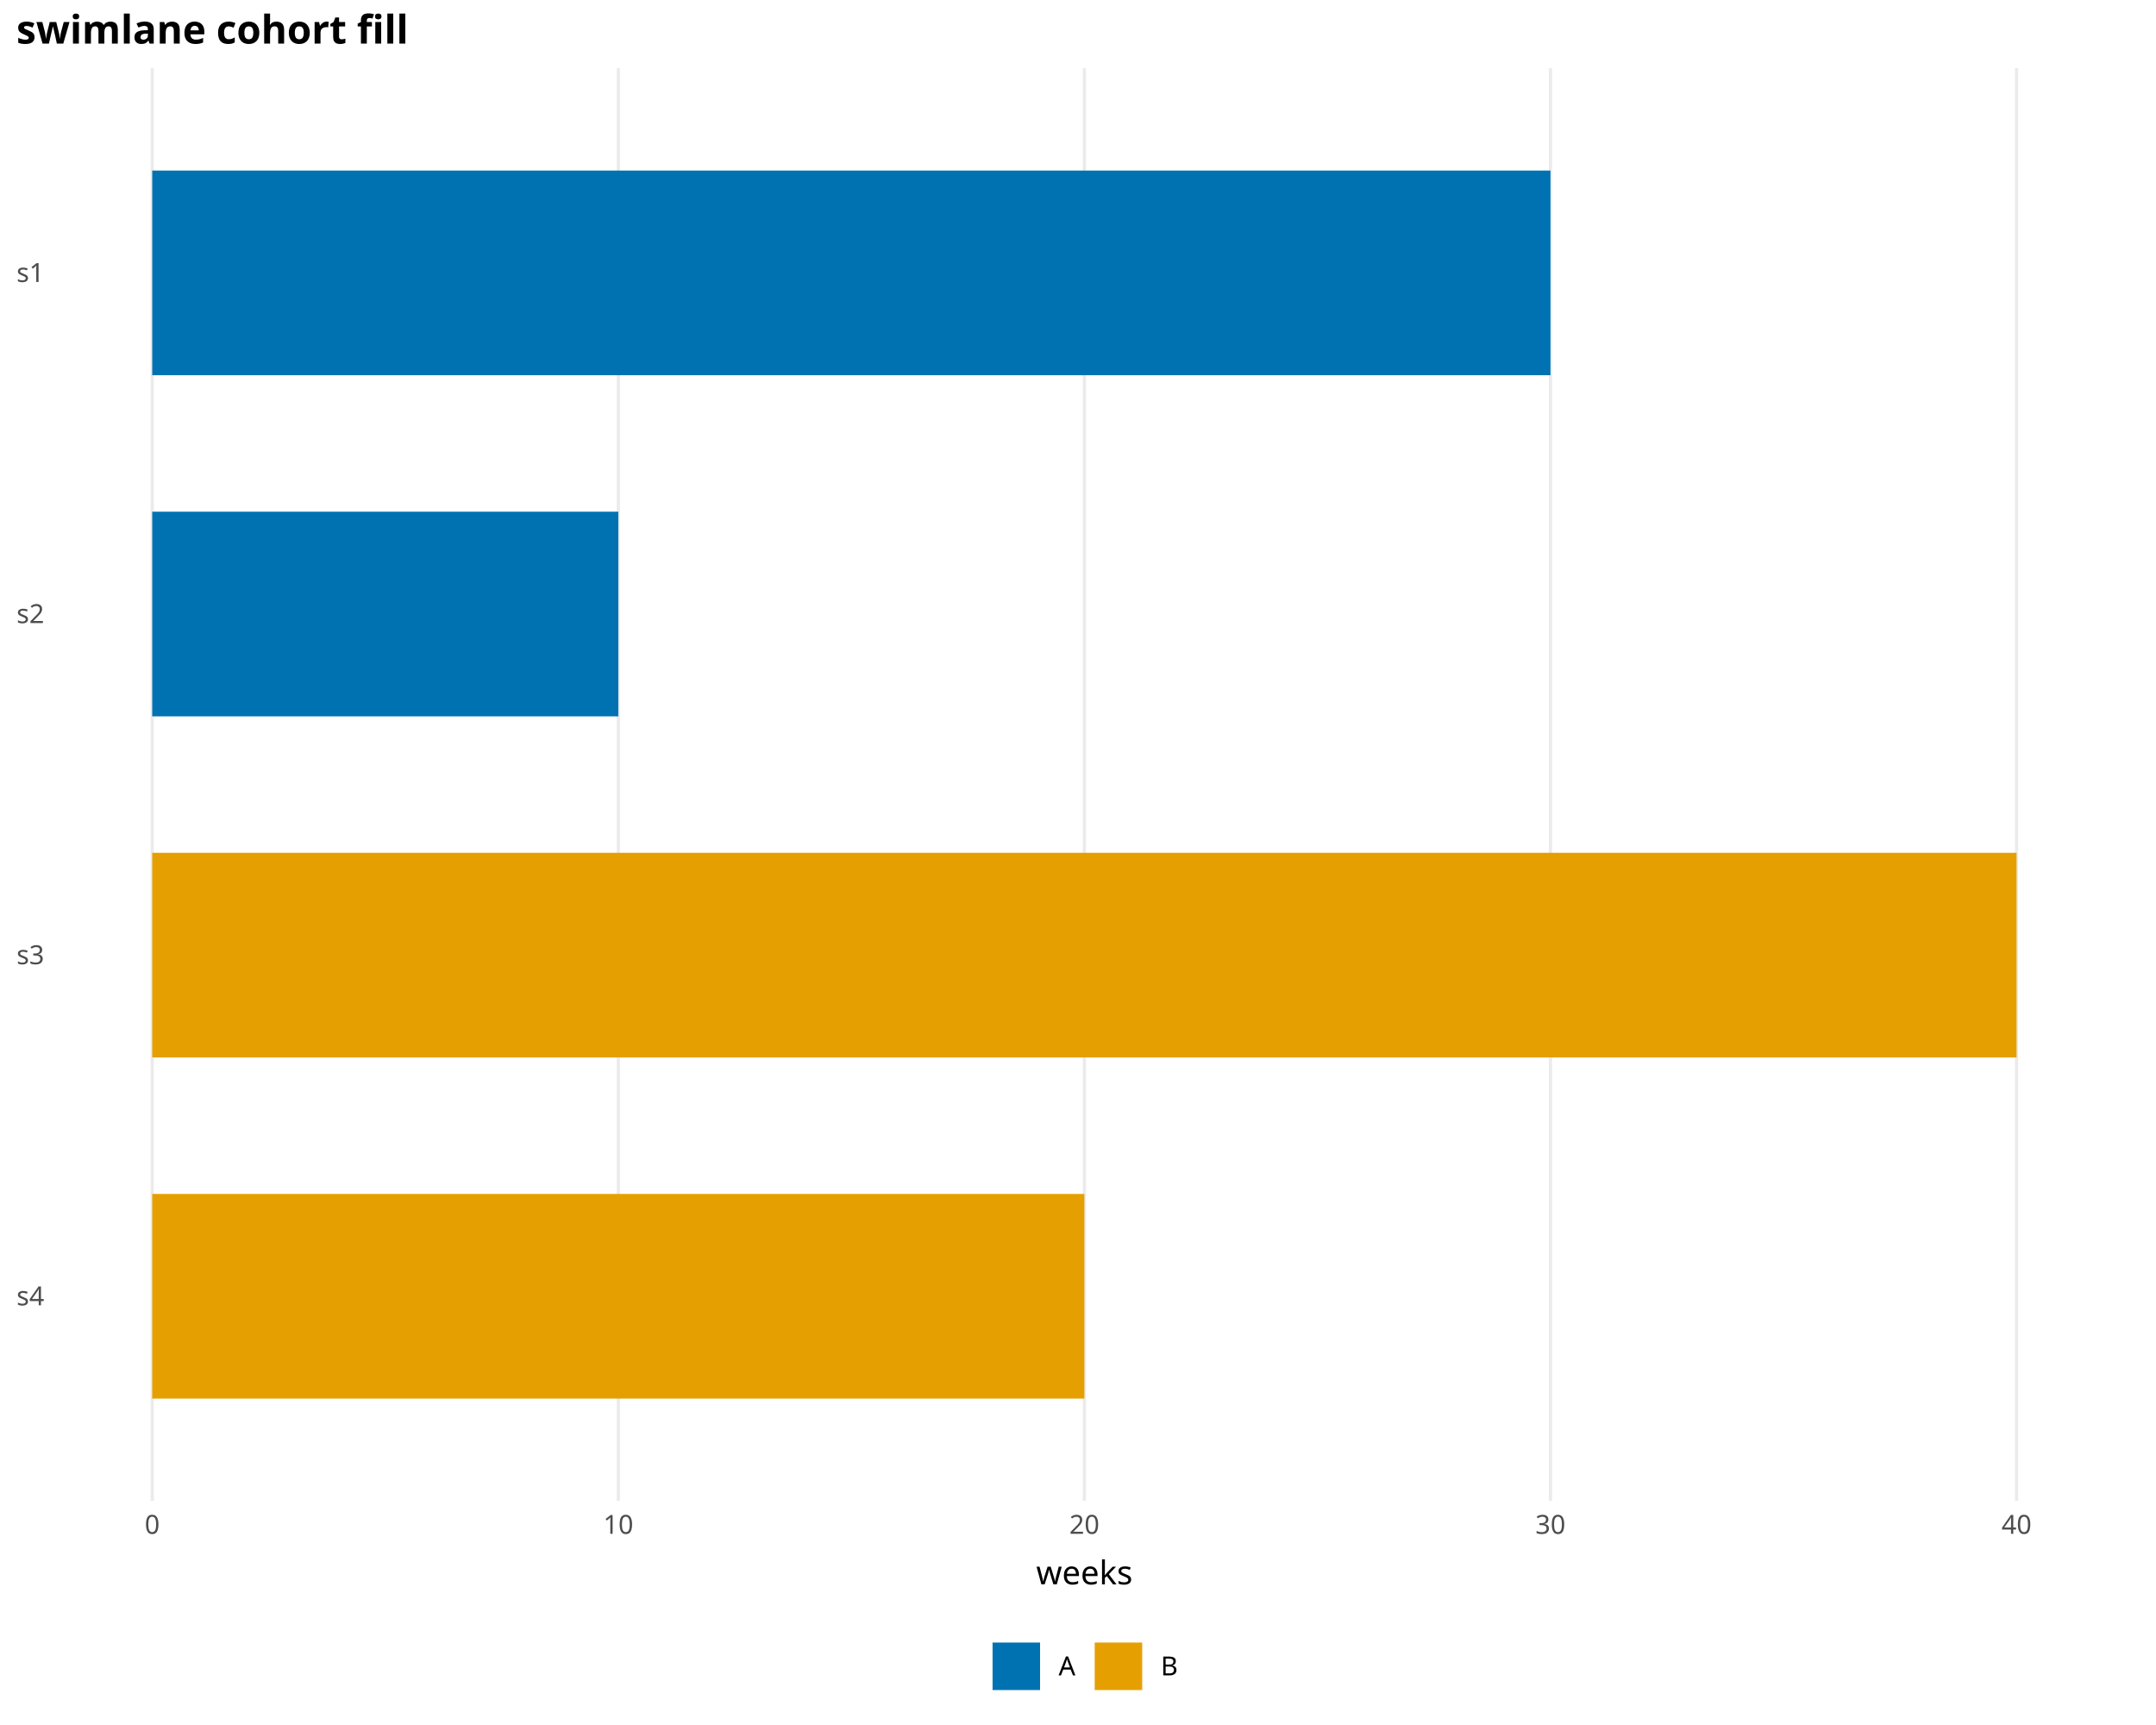
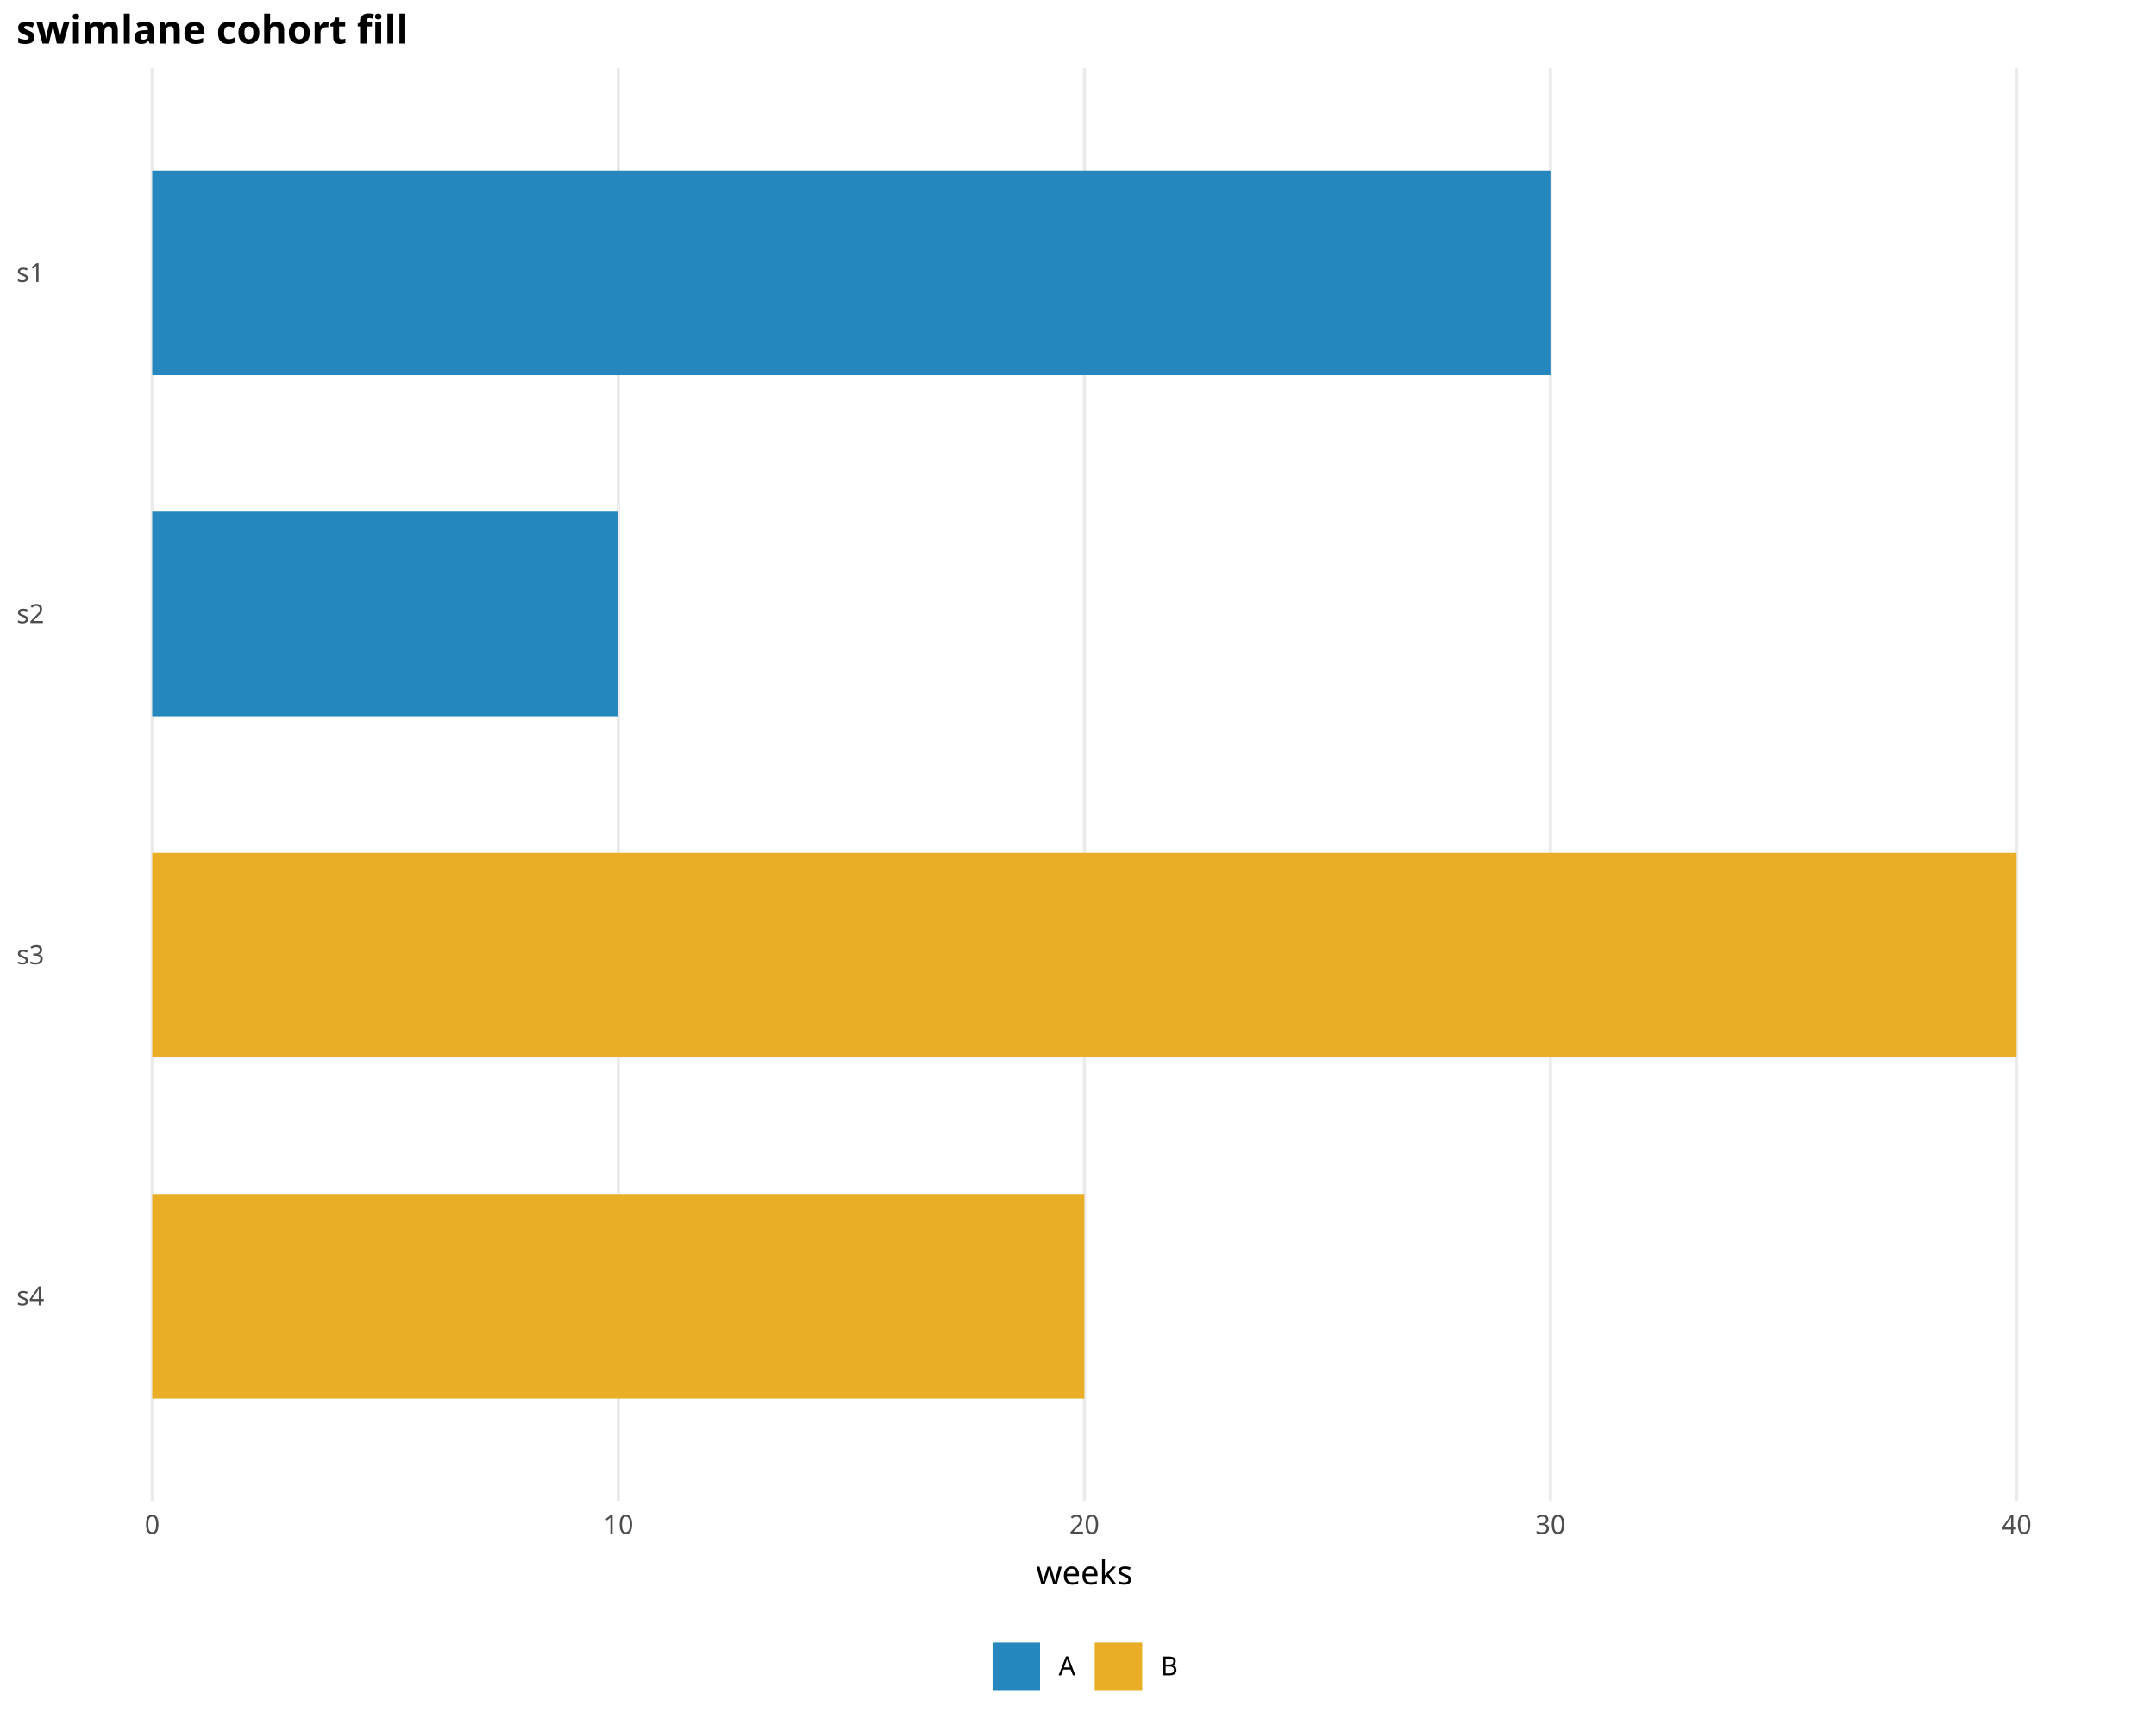
<svg xmlns="http://www.w3.org/2000/svg" class="svglite" data-engine-version="2.0" width="720.00pt" height="576.00pt" viewBox="0 0 720.00 576.00">
  <defs>
    <style type="text/css">
    .svglite line, .svglite polyline, .svglite polygon, .svglite path, .svglite rect, .svglite circle {
      fill: none;
      stroke: #000000;
      stroke-linecap: round;
      stroke-linejoin: round;
      stroke-miterlimit: 10.00;
    }
  </style>
  </defs>
  <rect width="100%" height="100%" style="stroke: none; fill: #FFFFFF;" />
  <defs>
    <clipPath id="cpMC4wMHw3MjAuMDB8MC4wMHw1NzYuMDA=">
      <rect x="0.00" y="0.00" width="720.00" height="576.00" />
    </clipPath>
  </defs>
  <g clip-path="url(#cpMC4wMHw3MjAuMDB8MC4wMHw1NzYuMDA=)">
    <rect x="0.00" y="0.00" width="720.00" height="576.00" style="stroke-width: 1.07; stroke: none; fill: #FFFFFF;" />
    <polyline points="50.84,501.18 50.84,22.78 " style="stroke-width: 1.07; stroke: #EBEBEB; stroke-linecap: butt;" />
    <polyline points="206.49,501.18 206.49,22.78 " style="stroke-width: 1.07; stroke: #EBEBEB; stroke-linecap: butt;" />
    <polyline points="362.13,501.18 362.13,22.78 " style="stroke-width: 1.07; stroke: #EBEBEB; stroke-linecap: butt;" />
    <polyline points="517.78,501.18 517.78,22.78 " style="stroke-width: 1.07; stroke: #EBEBEB; stroke-linecap: butt;" />
    <polyline points="673.43,501.18 673.43,22.78 " style="stroke-width: 1.07; stroke: #EBEBEB; stroke-linecap: butt;" />
-     <rect x="50.84" y="398.67" width="311.29" height="68.34" style="stroke-width: 1.07; stroke: none; stroke-linecap: butt; stroke-linejoin: miter; fill: #E69F00;" />
-     <rect x="50.84" y="284.76" width="622.59" height="68.34" style="stroke-width: 1.07; stroke: none; stroke-linecap: butt; stroke-linejoin: miter; fill: #E69F00;" />
-     <rect x="50.84" y="170.86" width="155.65" height="68.34" style="stroke-width: 1.07; stroke: none; stroke-linecap: butt; stroke-linejoin: miter; fill: #0072B2;" />
-     <rect x="50.84" y="56.95" width="466.94" height="68.34" style="stroke-width: 1.07; stroke: none; stroke-linecap: butt; stroke-linejoin: miter; fill: #0072B2;" />
+     <rect x="50.84" y="398.67" width="311.29" height="68.34" style="stroke-width: 1.07; stroke: none; stroke-linecap: butt; stroke-linejoin: miter; fill: #EAAD26;" />
+     <rect x="50.84" y="284.76" width="622.59" height="68.34" style="stroke-width: 1.07; stroke: none; stroke-linecap: butt; stroke-linejoin: miter; fill: #EAAD26;" />
+     <rect x="50.84" y="170.86" width="155.65" height="68.34" style="stroke-width: 1.07; stroke: none; stroke-linecap: butt; stroke-linejoin: miter; fill: #2687BE;" />
+     <rect x="50.84" y="56.95" width="466.94" height="68.34" style="stroke-width: 1.07; stroke: none; stroke-linecap: butt; stroke-linejoin: miter; fill: #2687BE;" />
    <text x="14.78" y="435.87" text-anchor="end" style="font-size: 8.80px; fill: #4D4D4D; font-family: sans;" textLength="9.30px" lengthAdjust="spacingAndGlyphs">s4</text>
    <text x="14.78" y="321.96" text-anchor="end" style="font-size: 8.80px; fill: #4D4D4D; font-family: sans;" textLength="9.30px" lengthAdjust="spacingAndGlyphs">s3</text>
    <text x="14.78" y="208.06" text-anchor="end" style="font-size: 8.80px; fill: #4D4D4D; font-family: sans;" textLength="9.30px" lengthAdjust="spacingAndGlyphs">s2</text>
    <text x="14.78" y="94.15" text-anchor="end" style="font-size: 8.80px; fill: #4D4D4D; font-family: sans;" textLength="9.30px" lengthAdjust="spacingAndGlyphs">s1</text>
    <text x="50.84" y="512.17" text-anchor="middle" style="font-size: 8.80px; fill: #4D4D4D; font-family: sans;" textLength="4.89px" lengthAdjust="spacingAndGlyphs">0</text>
    <text x="206.49" y="512.17" text-anchor="middle" style="font-size: 8.80px; fill: #4D4D4D; font-family: sans;" textLength="9.79px" lengthAdjust="spacingAndGlyphs">10</text>
    <text x="362.13" y="512.17" text-anchor="middle" style="font-size: 8.80px; fill: #4D4D4D; font-family: sans;" textLength="9.79px" lengthAdjust="spacingAndGlyphs">20</text>
    <text x="517.78" y="512.17" text-anchor="middle" style="font-size: 8.80px; fill: #4D4D4D; font-family: sans;" textLength="9.79px" lengthAdjust="spacingAndGlyphs">30</text>
    <text x="673.43" y="512.17" text-anchor="middle" style="font-size: 8.80px; fill: #4D4D4D; font-family: sans;" textLength="9.79px" lengthAdjust="spacingAndGlyphs">40</text>
    <text x="362.13" y="529.04" text-anchor="middle" style="font-size: 11.00px; font-family: sans;" textLength="31.19px" lengthAdjust="spacingAndGlyphs">weeks</text>
-     <rect x="331.47" y="548.47" width="15.86" height="15.86" style="stroke-width: 1.07; stroke: none; stroke-linecap: butt; stroke-linejoin: miter; fill: #0072B2;" />
-     <rect x="365.58" y="548.47" width="15.86" height="15.86" style="stroke-width: 1.07; stroke: none; stroke-linecap: butt; stroke-linejoin: miter; fill: #E69F00;" />
+     <rect x="331.47" y="548.47" width="15.86" height="15.86" style="stroke-width: 1.07; stroke: none; stroke-linecap: butt; stroke-linejoin: miter; fill: #2687BE;" />
+     <rect x="365.58" y="548.47" width="15.86" height="15.86" style="stroke-width: 1.07; stroke: none; stroke-linecap: butt; stroke-linejoin: miter; fill: #EAAD26;" />
    <text x="353.52" y="559.43" style="font-size: 8.80px; font-family: sans;" textLength="5.87px" lengthAdjust="spacingAndGlyphs">A</text>
    <text x="387.63" y="559.43" style="font-size: 8.80px; font-family: sans;" textLength="5.87px" lengthAdjust="spacingAndGlyphs">B</text>
    <text x="5.48" y="14.56" style="font-size: 13.20px; font-weight: bold; font-family: sans;" textLength="111.51px" lengthAdjust="spacingAndGlyphs">swimlane cohort fill</text>
  </g>
</svg>
